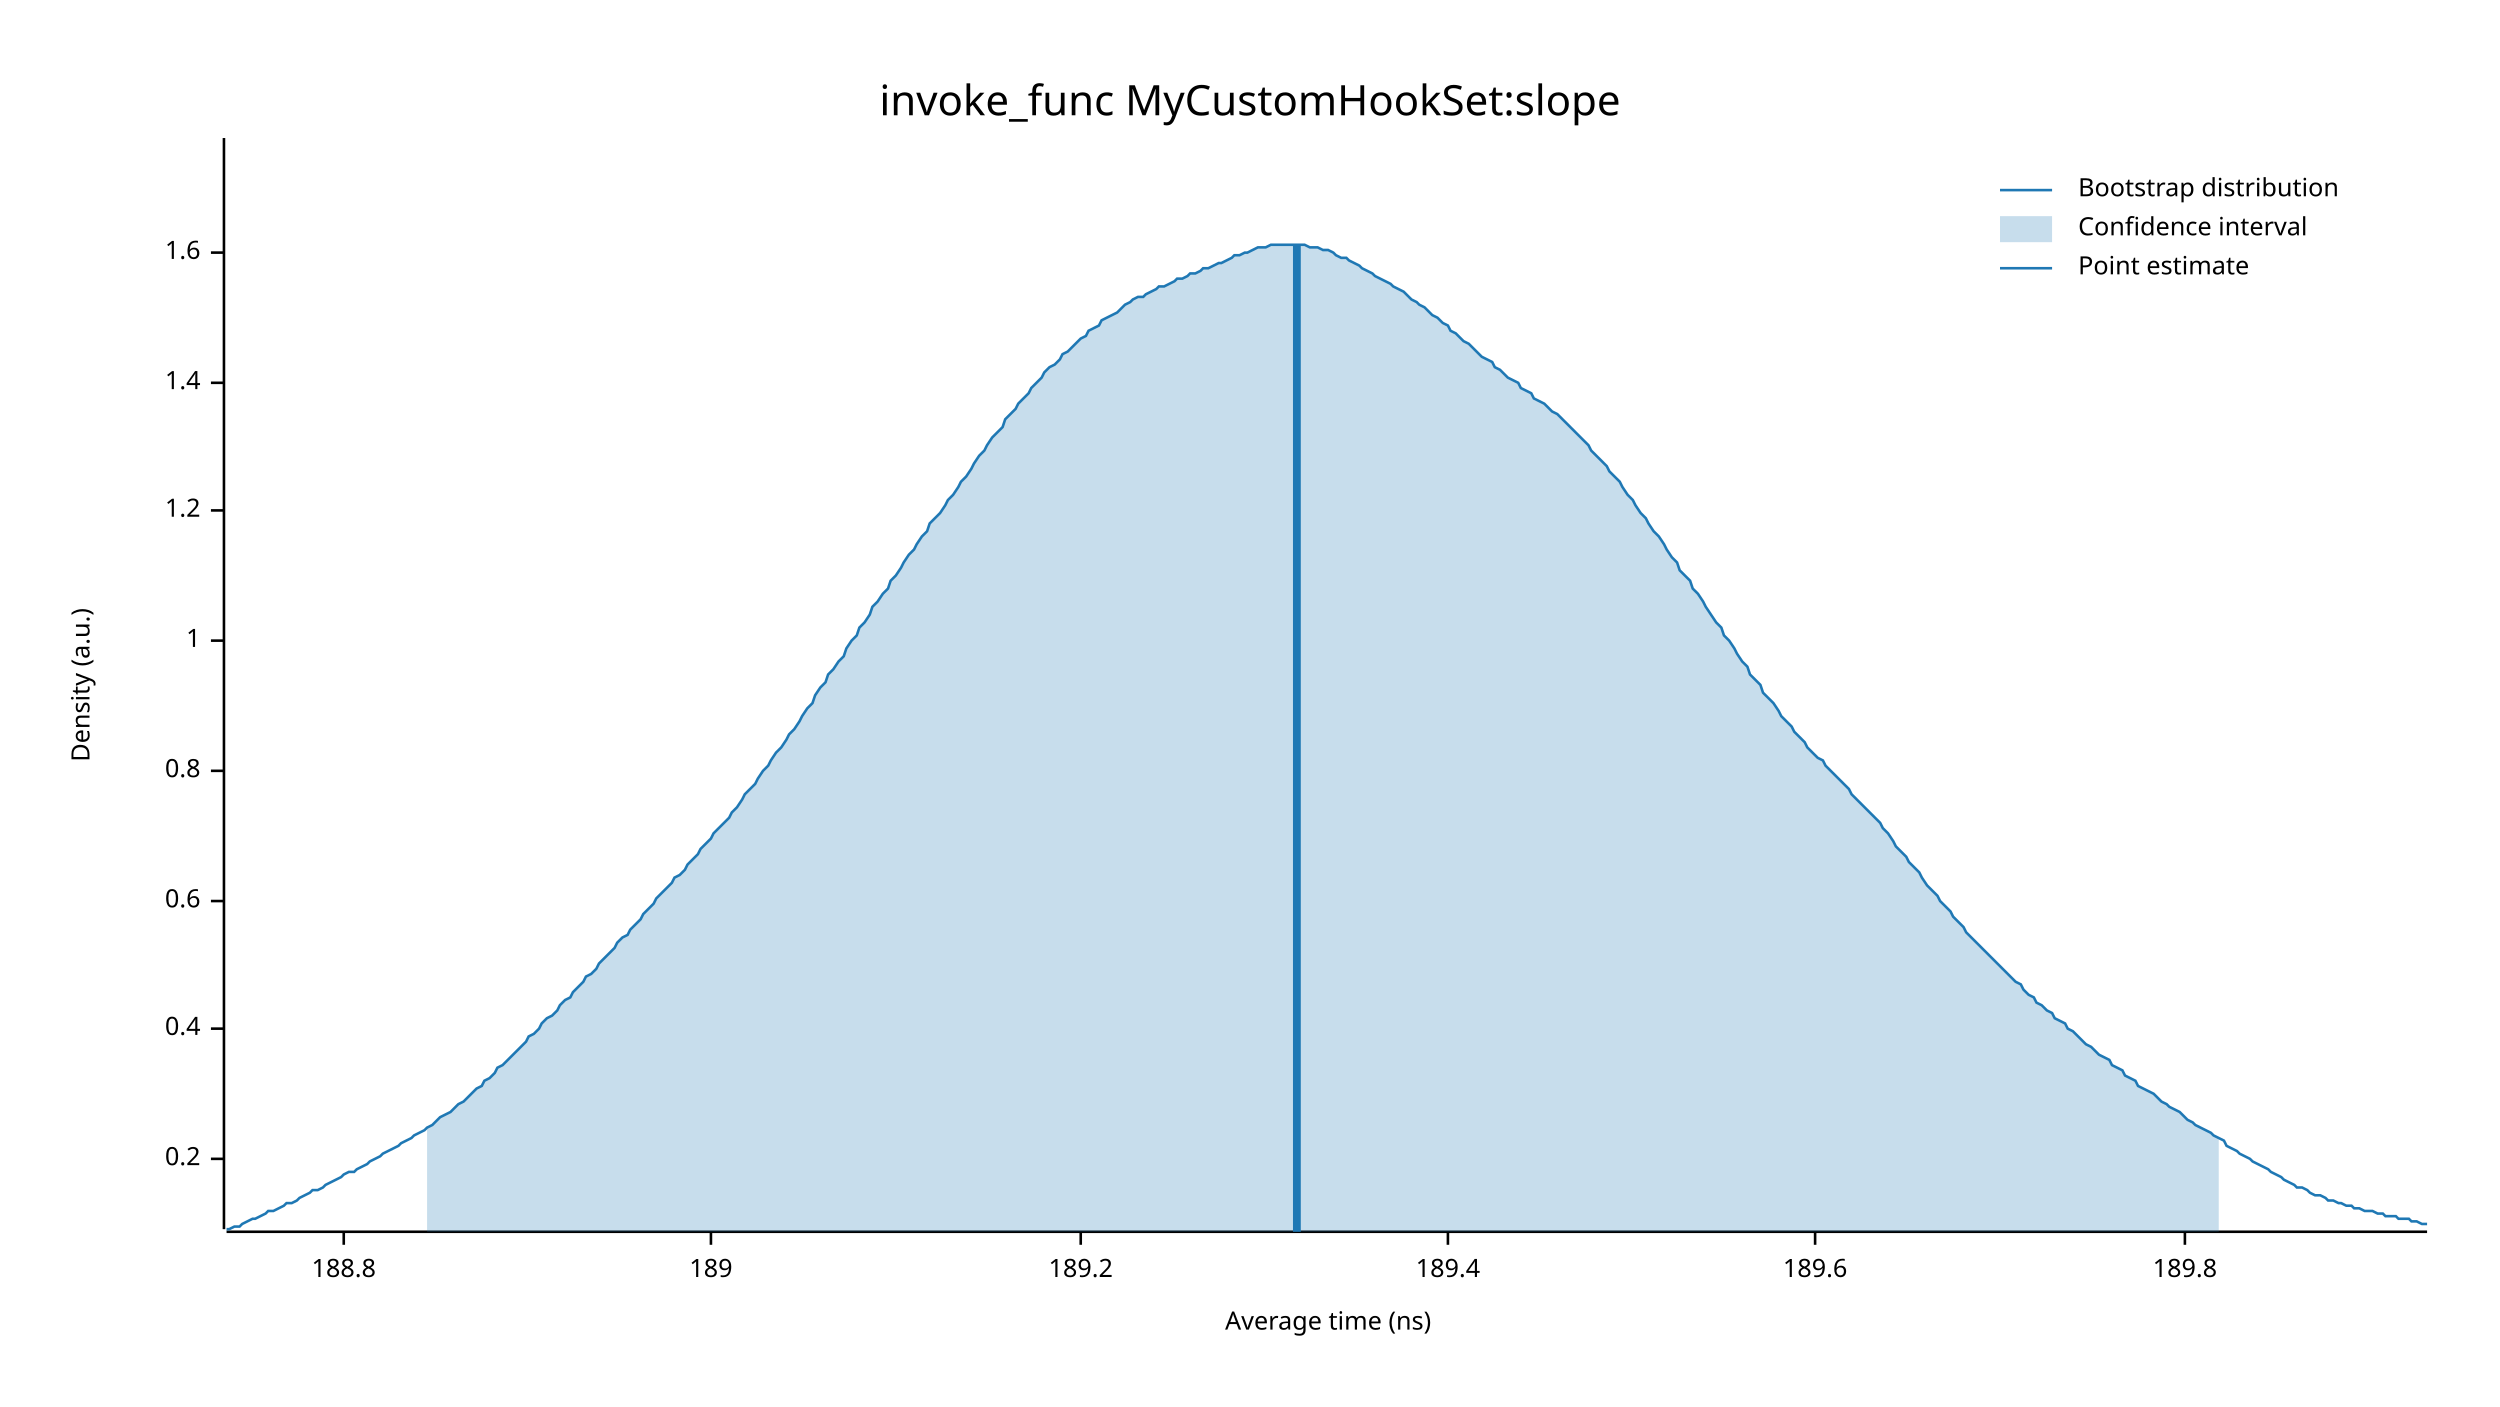
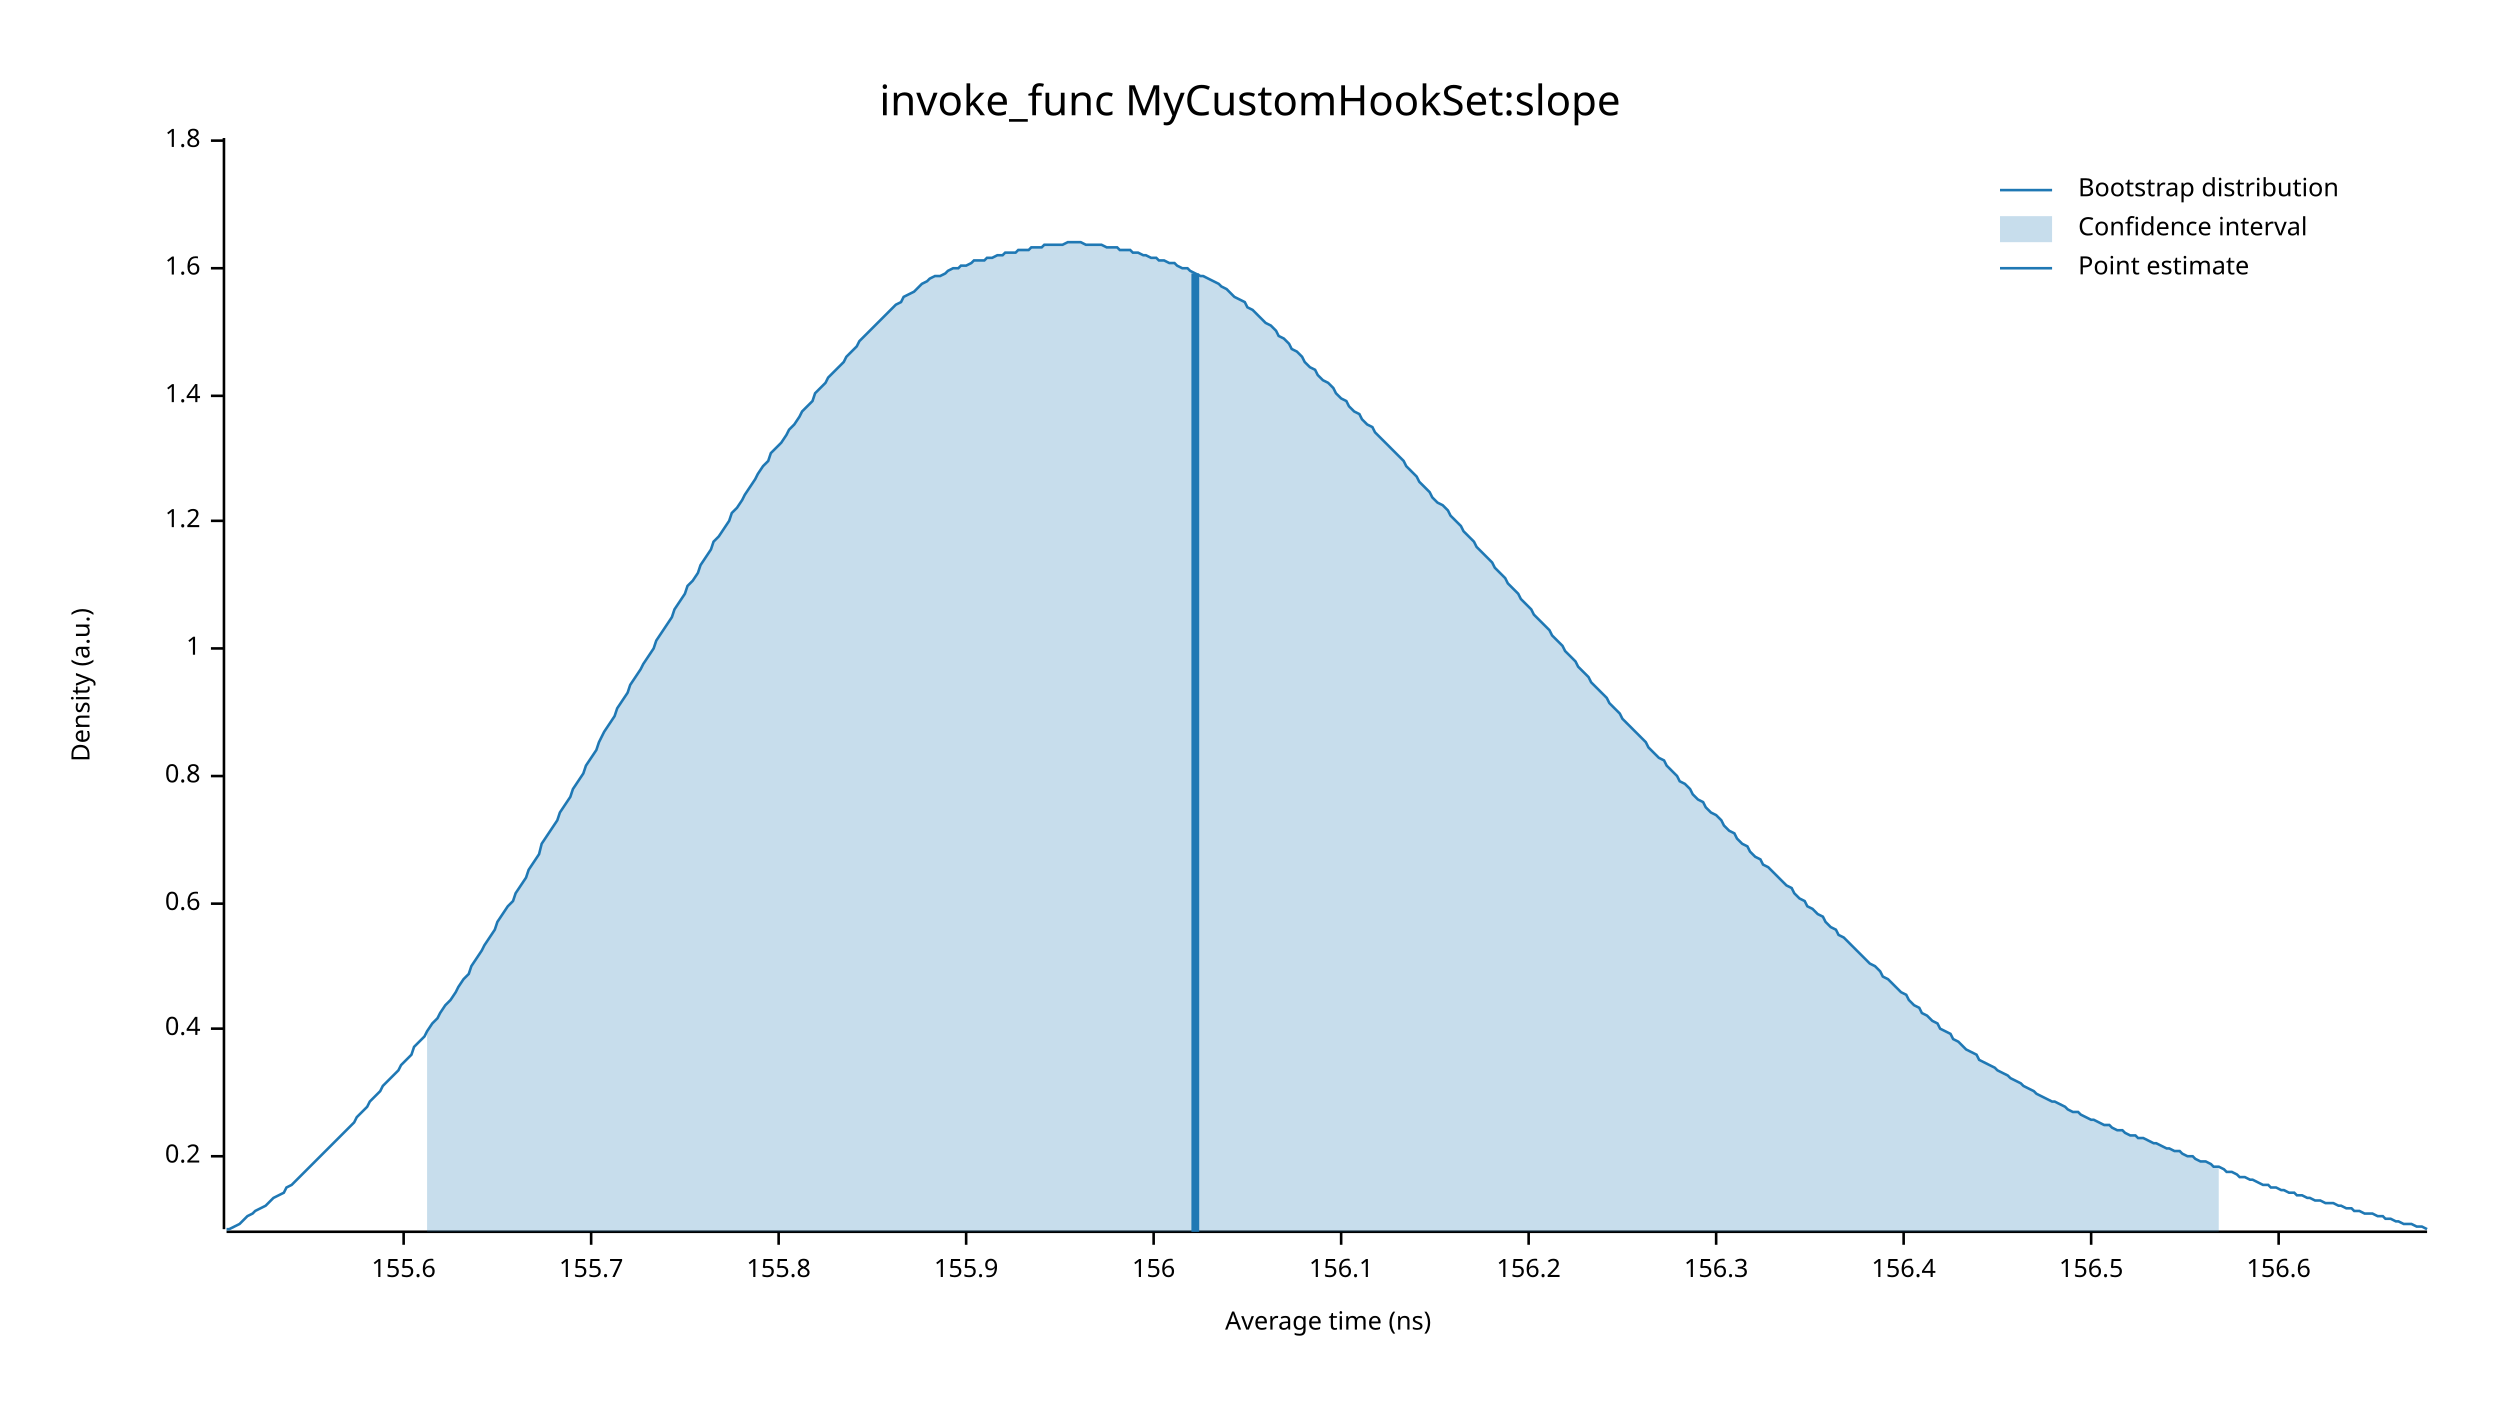
<svg xmlns="http://www.w3.org/2000/svg" width="960" height="540" viewBox="0 0 960 540">
  <text x="480" y="32" dy="0.76em" text-anchor="middle" font-family="sans-serif" font-size="16.129" opacity="1" fill="#000000">
invoke_func MyCustomHookSet:slope
</text>
  <text x="27" y="263" dy="0.76em" text-anchor="middle" font-family="sans-serif" font-size="9.677" opacity="1" fill="#000000" transform="rotate(270, 27, 263)">
Density (a.u.)
</text>
  <text x="510" y="513" dy="-0.5ex" text-anchor="middle" font-family="sans-serif" font-size="9.677" opacity="1" fill="#000000">
Average time (ns)
</text>
  <polyline fill="none" opacity="1" stroke="#000000" stroke-width="1" points="86,53 86,472 " />
-   <text x="77" y="445" dy="0.5ex" text-anchor="end" font-family="sans-serif" font-size="9.677" opacity="1" fill="#000000">
+   <text x="77" y="444" dy="0.5ex" text-anchor="end" font-family="sans-serif" font-size="9.677" opacity="1" fill="#000000">
0.2
</text>
-   <polyline fill="none" opacity="1" stroke="#000000" stroke-width="1" points="81,445 86,445 " />
+   <polyline fill="none" opacity="1" stroke="#000000" stroke-width="1" points="81,444 86,444 " />
  <text x="77" y="395" dy="0.5ex" text-anchor="end" font-family="sans-serif" font-size="9.677" opacity="1" fill="#000000">
0.4
</text>
  <polyline fill="none" opacity="1" stroke="#000000" stroke-width="1" points="81,395 86,395 " />
-   <text x="77" y="346" dy="0.5ex" text-anchor="end" font-family="sans-serif" font-size="9.677" opacity="1" fill="#000000">
+   <text x="77" y="347" dy="0.5ex" text-anchor="end" font-family="sans-serif" font-size="9.677" opacity="1" fill="#000000">
0.6
</text>
-   <polyline fill="none" opacity="1" stroke="#000000" stroke-width="1" points="81,346 86,346 " />
-   <text x="77" y="296" dy="0.5ex" text-anchor="end" font-family="sans-serif" font-size="9.677" opacity="1" fill="#000000">
+   <polyline fill="none" opacity="1" stroke="#000000" stroke-width="1" points="81,347 86,347 " />
+   <text x="77" y="298" dy="0.5ex" text-anchor="end" font-family="sans-serif" font-size="9.677" opacity="1" fill="#000000">
0.8
</text>
-   <polyline fill="none" opacity="1" stroke="#000000" stroke-width="1" points="81,296 86,296 " />
-   <text x="77" y="246" dy="0.5ex" text-anchor="end" font-family="sans-serif" font-size="9.677" opacity="1" fill="#000000">
+   <polyline fill="none" opacity="1" stroke="#000000" stroke-width="1" points="81,298 86,298 " />
+   <text x="77" y="249" dy="0.5ex" text-anchor="end" font-family="sans-serif" font-size="9.677" opacity="1" fill="#000000">
1
</text>
-   <polyline fill="none" opacity="1" stroke="#000000" stroke-width="1" points="81,246 86,246 " />
-   <text x="77" y="196" dy="0.5ex" text-anchor="end" font-family="sans-serif" font-size="9.677" opacity="1" fill="#000000">
+   <polyline fill="none" opacity="1" stroke="#000000" stroke-width="1" points="81,249 86,249 " />
+   <text x="77" y="200" dy="0.5ex" text-anchor="end" font-family="sans-serif" font-size="9.677" opacity="1" fill="#000000">
1.2
</text>
-   <polyline fill="none" opacity="1" stroke="#000000" stroke-width="1" points="81,196 86,196 " />
-   <text x="77" y="147" dy="0.5ex" text-anchor="end" font-family="sans-serif" font-size="9.677" opacity="1" fill="#000000">
+   <polyline fill="none" opacity="1" stroke="#000000" stroke-width="1" points="81,200 86,200 " />
+   <text x="77" y="152" dy="0.5ex" text-anchor="end" font-family="sans-serif" font-size="9.677" opacity="1" fill="#000000">
1.4
</text>
-   <polyline fill="none" opacity="1" stroke="#000000" stroke-width="1" points="81,147 86,147 " />
-   <text x="77" y="97" dy="0.5ex" text-anchor="end" font-family="sans-serif" font-size="9.677" opacity="1" fill="#000000">
+   <polyline fill="none" opacity="1" stroke="#000000" stroke-width="1" points="81,152 86,152 " />
+   <text x="77" y="103" dy="0.5ex" text-anchor="end" font-family="sans-serif" font-size="9.677" opacity="1" fill="#000000">
1.6
</text>
-   <polyline fill="none" opacity="1" stroke="#000000" stroke-width="1" points="81,97 86,97 " />
+   <polyline fill="none" opacity="1" stroke="#000000" stroke-width="1" points="81,103 86,103 " />
+   <text x="77" y="54" dy="0.5ex" text-anchor="end" font-family="sans-serif" font-size="9.677" opacity="1" fill="#000000">
+ 1.8
+ </text>
+   <polyline fill="none" opacity="1" stroke="#000000" stroke-width="1" points="81,54 86,54 " />
  <polyline fill="none" opacity="1" stroke="#000000" stroke-width="1" points="87,473 932,473 " />
-   <text x="132" y="483" dy="0.76em" text-anchor="middle" font-family="sans-serif" font-size="9.677" opacity="1" fill="#000000">
- 188.8
+   <text x="155" y="483" dy="0.76em" text-anchor="middle" font-family="sans-serif" font-size="9.677" opacity="1" fill="#000000">
+ 155.6
</text>
-   <polyline fill="none" opacity="1" stroke="#000000" stroke-width="1" points="132,473 132,478 " />
-   <text x="273" y="483" dy="0.76em" text-anchor="middle" font-family="sans-serif" font-size="9.677" opacity="1" fill="#000000">
- 189
+   <polyline fill="none" opacity="1" stroke="#000000" stroke-width="1" points="155,473 155,478 " />
+   <text x="227" y="483" dy="0.76em" text-anchor="middle" font-family="sans-serif" font-size="9.677" opacity="1" fill="#000000">
+ 155.7
</text>
-   <polyline fill="none" opacity="1" stroke="#000000" stroke-width="1" points="273,473 273,478 " />
-   <text x="415" y="483" dy="0.76em" text-anchor="middle" font-family="sans-serif" font-size="9.677" opacity="1" fill="#000000">
- 189.2
+   <polyline fill="none" opacity="1" stroke="#000000" stroke-width="1" points="227,473 227,478 " />
+   <text x="299" y="483" dy="0.76em" text-anchor="middle" font-family="sans-serif" font-size="9.677" opacity="1" fill="#000000">
+ 155.8
</text>
-   <polyline fill="none" opacity="1" stroke="#000000" stroke-width="1" points="415,473 415,478 " />
-   <text x="556" y="483" dy="0.76em" text-anchor="middle" font-family="sans-serif" font-size="9.677" opacity="1" fill="#000000">
- 189.4
+   <polyline fill="none" opacity="1" stroke="#000000" stroke-width="1" points="299,473 299,478 " />
+   <text x="371" y="483" dy="0.76em" text-anchor="middle" font-family="sans-serif" font-size="9.677" opacity="1" fill="#000000">
+ 155.9
</text>
-   <polyline fill="none" opacity="1" stroke="#000000" stroke-width="1" points="556,473 556,478 " />
-   <text x="697" y="483" dy="0.76em" text-anchor="middle" font-family="sans-serif" font-size="9.677" opacity="1" fill="#000000">
- 189.6
+   <polyline fill="none" opacity="1" stroke="#000000" stroke-width="1" points="371,473 371,478 " />
+   <text x="443" y="483" dy="0.76em" text-anchor="middle" font-family="sans-serif" font-size="9.677" opacity="1" fill="#000000">
+ 156
</text>
-   <polyline fill="none" opacity="1" stroke="#000000" stroke-width="1" points="697,473 697,478 " />
-   <text x="839" y="483" dy="0.76em" text-anchor="middle" font-family="sans-serif" font-size="9.677" opacity="1" fill="#000000">
- 189.8
+   <polyline fill="none" opacity="1" stroke="#000000" stroke-width="1" points="443,473 443,478 " />
+   <text x="515" y="483" dy="0.76em" text-anchor="middle" font-family="sans-serif" font-size="9.677" opacity="1" fill="#000000">
+ 156.1
</text>
-   <polyline fill="none" opacity="1" stroke="#000000" stroke-width="1" points="839,473 839,478 " />
-   <polyline fill="none" opacity="1" stroke="#1F78B4" stroke-width="1" points="87,472 88,472 90,471 92,471 93,470 95,469 97,468 98,468 100,467 102,466 103,465 105,465 107,464 109,463 110,462 112,462 114,461 115,460 117,459 119,458 120,457 122,457 124,456 125,455 127,454 129,453 131,452 132,451 134,450 136,450 137,449 139,448 141,447 142,446 144,445 146,444 147,443 149,442 151,441 153,440 154,439 156,438 158,437 159,436 161,435 163,434 164,433 166,432 168,430 169,429 171,428 173,427 175,425 176,424 178,423 180,421 181,420 183,418 185,417 186,415 188,414 190,412 191,410 193,409 195,407 197,405 198,404 200,402 202,400 203,398 205,397 207,395 208,393 210,391 212,390 214,388 215,386 217,384 219,383 220,381 222,379 224,377 225,375 227,374 229,372 230,370 232,368 234,366 236,364 237,362 239,360 241,359 242,357 244,355 246,353 247,351 249,349 251,347 252,345 254,343 256,341 258,339 259,337 261,336 263,334 264,332 266,330 268,328 269,326 271,324 273,322 274,320 276,318 278,316 280,314 281,312 283,310 285,307 286,305 288,303 290,301 291,299 293,296 295,294 296,292 298,289 300,287 302,284 303,282 305,280 307,277 308,275 310,272 312,270 313,267 315,264 317,262 318,259 320,257 322,254 324,252 325,249 327,246 329,244 330,241 332,239 334,236 335,233 337,231 339,228 341,226 342,223 344,221 346,218 347,216 349,213 351,211 352,209 354,206 356,204 357,201 359,199 361,197 363,194 364,192 366,190 368,187 369,185 371,183 373,180 374,178 376,175 378,173 379,171 381,168 383,166 385,164 386,161 388,159 390,157 391,155 393,153 395,151 396,149 398,147 400,145 401,143 403,141 405,140 407,138 408,136 410,135 412,133 413,132 415,130 417,129 418,127 420,126 422,125 423,123 425,122 427,121 429,120 430,119 432,117 434,116 435,115 437,114 439,114 440,113 442,112 444,111 445,110 447,110 449,109 451,108 452,107 454,107 456,106 457,105 459,105 461,104 462,103 464,103 466,102 468,101 469,101 471,100 473,99 474,98 476,98 478,97 479,97 481,96 483,95 484,95 486,95 488,94 490,94 491,94 493,94 495,94 496,94 498,94 500,94 501,94 503,95 505,95 506,95 508,96 510,96 512,97 513,98 515,99 517,99 518,100 520,101 522,102 523,103 525,104 527,105 528,106 530,107 532,108 534,109 535,110 537,111 539,112 540,113 542,115 544,116 545,117 547,118 549,120 550,121 552,122 554,124 556,125 557,127 559,128 561,130 562,131 564,132 566,134 567,135 569,137 571,138 573,139 574,141 576,142 578,144 579,145 581,146 583,147 584,149 586,150 588,151 589,153 591,154 593,155 595,157 596,158 598,159 600,161 601,162 603,164 605,166 606,167 608,169 610,171 611,173 613,175 615,177 617,179 618,181 620,183 622,185 623,187 625,190 627,192 628,194 630,197 632,199 633,201 635,204 637,206 639,209 640,211 642,214 644,216 645,219 647,221 649,223 650,226 652,228 654,231 655,233 657,236 659,239 661,241 662,244 664,246 666,249 667,251 669,254 671,256 672,259 674,261 676,263 677,266 679,268 681,270 683,273 684,275 686,277 688,279 689,281 691,283 693,285 694,287 696,289 698,291 700,292 701,294 703,296 705,298 706,299 708,301 710,303 711,305 713,307 715,309 716,310 718,312 720,314 722,316 723,318 725,320 727,323 728,325 730,327 732,329 733,331 735,333 737,335 738,337 740,340 742,342 744,344 745,346 747,348 749,350 750,352 752,354 754,356 755,358 757,360 759,362 760,363 762,365 764,367 766,369 767,370 769,372 771,374 772,375 774,377 776,378 777,380 779,382 781,383 782,385 784,386 786,388 788,389 789,391 791,392 793,393 794,395 796,396 798,398 799,399 801,401 803,402 804,403 806,405 808,406 810,407 811,409 813,410 815,411 816,413 818,414 820,415 821,417 823,418 825,419 827,420 828,421 830,423 832,424 833,425 835,426 837,427 838,428 840,430 842,431 843,432 845,433 847,434 849,435 850,436 852,437 854,438 855,440 857,441 859,442 860,443 862,444 864,445 865,446 867,447 869,448 871,449 872,450 874,451 876,452 877,453 879,454 881,455 882,456 884,456 886,457 887,458 889,459 891,459 893,460 894,461 896,461 898,462 899,462 901,463 903,463 904,464 906,464 908,465 909,465 911,465 913,466 915,466 916,467 918,467 920,467 921,468 923,468 925,468 926,469 928,469 930,470 932,470 " />
-   <polygon opacity="0.25" fill="#1F78B4" points="164,433 166,432 168,430 169,429 171,428 173,427 175,425 176,424 178,423 180,421 181,420 183,418 185,417 186,415 188,414 190,412 191,410 193,409 195,407 197,405 198,404 200,402 202,400 203,398 205,397 207,395 208,393 210,391 212,390 214,388 215,386 217,384 219,383 220,381 222,379 224,377 225,375 227,374 229,372 230,370 232,368 234,366 236,364 237,362 239,360 241,359 242,357 244,355 246,353 247,351 249,349 251,347 252,345 254,343 256,341 258,339 259,337 261,336 263,334 264,332 266,330 268,328 269,326 271,324 273,322 274,320 276,318 278,316 280,314 281,312 283,310 285,307 286,305 288,303 290,301 291,299 293,296 295,294 296,292 298,289 300,287 302,284 303,282 305,280 307,277 308,275 310,272 312,270 313,267 315,264 317,262 318,259 320,257 322,254 324,252 325,249 327,246 329,244 330,241 332,239 334,236 335,233 337,231 339,228 341,226 342,223 344,221 346,218 347,216 349,213 351,211 352,209 354,206 356,204 357,201 359,199 361,197 363,194 364,192 366,190 368,187 369,185 371,183 373,180 374,178 376,175 378,173 379,171 381,168 383,166 385,164 386,161 388,159 390,157 391,155 393,153 395,151 396,149 398,147 400,145 401,143 403,141 405,140 407,138 408,136 410,135 412,133 413,132 415,130 417,129 418,127 420,126 422,125 423,123 425,122 427,121 429,120 430,119 432,117 434,116 435,115 437,114 439,114 440,113 442,112 444,111 445,110 447,110 449,109 451,108 452,107 454,107 456,106 457,105 459,105 461,104 462,103 464,103 466,102 468,101 469,101 471,100 473,99 474,98 476,98 478,97 479,97 481,96 483,95 484,95 486,95 488,94 490,94 491,94 493,94 495,94 496,94 498,94 500,94 501,94 503,95 505,95 506,95 508,96 510,96 512,97 513,98 515,99 517,99 518,100 520,101 522,102 523,103 525,104 527,105 528,106 530,107 532,108 534,109 535,110 537,111 539,112 540,113 542,115 544,116 545,117 547,118 549,120 550,121 552,122 554,124 556,125 557,127 559,128 561,130 562,131 564,132 566,134 567,135 569,137 571,138 573,139 574,141 576,142 578,144 579,145 581,146 583,147 584,149 586,150 588,151 589,153 591,154 593,155 595,157 596,158 598,159 600,161 601,162 603,164 605,166 606,167 608,169 610,171 611,173 613,175 615,177 617,179 618,181 620,183 622,185 623,187 625,190 627,192 628,194 630,197 632,199 633,201 635,204 637,206 639,209 640,211 642,214 644,216 645,219 647,221 649,223 650,226 652,228 654,231 655,233 657,236 659,239 661,241 662,244 664,246 666,249 667,251 669,254 671,256 672,259 674,261 676,263 677,266 679,268 681,270 683,273 684,275 686,277 688,279 689,281 691,283 693,285 694,287 696,289 698,291 700,292 701,294 703,296 705,298 706,299 708,301 710,303 711,305 713,307 715,309 716,310 718,312 720,314 722,316 723,318 725,320 727,323 728,325 730,327 732,329 733,331 735,333 737,335 738,337 740,340 742,342 744,344 745,346 747,348 749,350 750,352 752,354 754,356 755,358 757,360 759,362 760,363 762,365 764,367 766,369 767,370 769,372 771,374 772,375 774,377 776,378 777,380 779,382 781,383 782,385 784,386 786,388 788,389 789,391 791,392 793,393 794,395 796,396 798,398 799,399 801,401 803,402 804,403 806,405 808,406 810,407 811,409 813,410 815,411 816,413 818,414 820,415 821,417 823,418 825,419 827,420 828,421 830,423 832,424 833,425 835,426 837,427 838,428 840,430 842,431 843,432 845,433 847,434 849,435 850,436 852,437 852,473 164,473 " />
-   <polyline fill="none" opacity="1" stroke="#1F78B4" stroke-width="3" points="498,473 498,94 " />
+   <polyline fill="none" opacity="1" stroke="#000000" stroke-width="1" points="515,473 515,478 " />
+   <text x="587" y="483" dy="0.76em" text-anchor="middle" font-family="sans-serif" font-size="9.677" opacity="1" fill="#000000">
+ 156.2
+ </text>
+   <polyline fill="none" opacity="1" stroke="#000000" stroke-width="1" points="587,473 587,478 " />
+   <text x="659" y="483" dy="0.76em" text-anchor="middle" font-family="sans-serif" font-size="9.677" opacity="1" fill="#000000">
+ 156.3
+ </text>
+   <polyline fill="none" opacity="1" stroke="#000000" stroke-width="1" points="659,473 659,478 " />
+   <text x="731" y="483" dy="0.76em" text-anchor="middle" font-family="sans-serif" font-size="9.677" opacity="1" fill="#000000">
+ 156.4
+ </text>
+   <polyline fill="none" opacity="1" stroke="#000000" stroke-width="1" points="731,473 731,478 " />
+   <text x="803" y="483" dy="0.76em" text-anchor="middle" font-family="sans-serif" font-size="9.677" opacity="1" fill="#000000">
+ 156.5
+ </text>
+   <polyline fill="none" opacity="1" stroke="#000000" stroke-width="1" points="803,473 803,478 " />
+   <text x="875" y="483" dy="0.76em" text-anchor="middle" font-family="sans-serif" font-size="9.677" opacity="1" fill="#000000">
+ 156.6
+ </text>
+   <polyline fill="none" opacity="1" stroke="#000000" stroke-width="1" points="875,473 875,478 " />
+   <polyline fill="none" opacity="1" stroke="#1F78B4" stroke-width="1" points="87,472 88,472 90,471 92,470 93,469 95,467 97,466 98,465 100,464 102,463 103,462 105,460 107,459 109,458 110,456 112,455 114,453 115,452 117,450 119,448 120,447 122,445 124,443 125,442 127,440 129,438 131,436 132,435 134,433 136,431 137,429 139,427 141,425 142,423 144,421 146,419 147,417 149,415 151,413 153,411 154,409 156,407 158,405 159,402 161,400 163,398 164,396 166,393 168,391 169,389 171,386 173,384 175,381 176,379 178,376 180,374 181,371 183,368 185,365 186,363 188,360 190,357 191,354 193,351 195,348 197,346 198,343 200,340 202,337 203,334 205,331 207,328 208,324 210,321 212,318 214,315 215,312 217,309 219,306 220,303 222,300 224,297 225,294 227,291 229,288 230,285 232,281 234,278 236,275 237,272 239,269 241,266 242,263 244,260 246,257 247,255 249,252 251,249 252,246 254,243 256,240 258,237 259,234 261,231 263,228 264,225 266,223 268,220 269,217 271,214 273,211 274,208 276,206 278,203 280,200 281,197 283,195 285,192 286,190 288,187 290,184 291,182 293,179 295,177 296,174 298,172 300,170 302,167 303,165 305,163 307,160 308,158 310,156 312,154 313,151 315,149 317,147 318,145 320,143 322,141 324,139 325,137 327,135 329,133 330,131 332,129 334,127 335,126 337,124 339,122 341,120 342,119 344,117 346,116 347,114 349,113 351,112 352,111 354,109 356,108 357,107 359,106 361,106 363,105 364,104 366,103 368,103 369,102 371,102 373,101 374,100 376,100 378,100 379,99 381,99 383,98 385,98 386,97 388,97 390,97 391,96 393,96 395,96 396,95 398,95 400,95 401,94 403,94 405,94 407,94 408,94 410,93 412,93 413,93 415,93 417,94 418,94 420,94 422,94 423,94 425,95 427,95 429,95 430,96 432,96 434,96 435,97 437,97 439,98 440,98 442,99 444,99 445,100 447,100 449,101 451,101 452,102 454,103 456,103 457,104 459,105 461,106 462,106 464,107 466,108 468,109 469,110 471,111 473,113 474,114 476,115 478,116 479,118 481,119 483,121 484,122 486,124 488,125 490,127 491,129 493,130 495,132 496,134 498,135 500,137 501,139 503,141 505,142 506,144 508,146 510,147 512,149 513,151 515,153 517,154 518,156 520,158 522,159 523,161 525,163 527,164 528,166 530,168 532,170 534,172 535,173 537,175 539,177 540,179 542,181 544,183 545,185 547,187 549,189 550,191 552,193 554,194 556,196 557,198 559,200 561,202 562,204 564,206 566,208 567,210 569,212 571,214 573,216 574,218 576,220 578,222 579,224 581,226 583,228 584,230 586,232 588,234 589,236 591,238 593,240 595,242 596,244 598,246 600,248 601,250 603,252 605,254 606,256 608,258 610,260 611,262 613,264 615,266 617,268 618,270 620,272 622,274 623,276 625,278 627,280 628,281 630,283 632,285 633,287 635,289 637,291 639,292 640,294 642,296 644,298 645,300 647,301 649,303 650,305 652,307 654,308 655,310 657,312 659,313 661,315 662,317 664,319 666,320 667,322 669,324 671,325 672,327 674,329 676,330 677,332 679,333 681,335 683,337 684,338 686,340 688,341 689,343 691,345 693,346 694,348 696,349 698,351 700,352 701,354 703,356 705,357 706,359 708,360 710,362 711,363 713,365 715,367 716,368 718,370 720,371 722,373 723,375 725,376 727,378 728,379 730,381 732,382 733,384 735,386 737,387 738,389 740,390 742,392 744,393 745,395 747,396 749,397 750,399 752,400 754,402 755,403 757,404 759,405 760,407 762,408 764,409 766,410 767,411 769,412 771,413 772,414 774,415 776,416 777,417 779,418 781,419 782,420 784,421 786,422 788,423 789,423 791,424 793,425 794,426 796,427 798,427 799,428 801,429 803,430 804,430 806,431 808,432 810,432 811,433 813,434 815,434 816,435 818,436 820,436 821,437 823,437 825,438 827,439 828,439 830,440 832,441 833,441 835,442 837,442 838,443 840,444 842,444 843,445 845,446 847,446 849,447 850,448 852,448 854,449 855,450 857,450 859,451 860,452 862,452 864,453 865,453 867,454 869,455 871,455 872,456 874,456 876,457 877,457 879,458 881,458 882,459 884,459 886,460 887,460 889,461 891,461 893,462 894,462 896,462 898,463 899,463 901,464 903,464 904,465 906,465 908,466 909,466 911,466 913,467 915,467 916,468 918,468 920,469 921,469 923,470 925,470 926,470 928,471 930,471 932,472 " />
+   <polygon opacity="0.25" fill="#1F78B4" points="164,396 166,393 168,391 169,389 171,386 173,384 175,381 176,379 178,376 180,374 181,371 183,368 185,365 186,363 188,360 190,357 191,354 193,351 195,348 197,346 198,343 200,340 202,337 203,334 205,331 207,328 208,324 210,321 212,318 214,315 215,312 217,309 219,306 220,303 222,300 224,297 225,294 227,291 229,288 230,285 232,281 234,278 236,275 237,272 239,269 241,266 242,263 244,260 246,257 247,255 249,252 251,249 252,246 254,243 256,240 258,237 259,234 261,231 263,228 264,225 266,223 268,220 269,217 271,214 273,211 274,208 276,206 278,203 280,200 281,197 283,195 285,192 286,190 288,187 290,184 291,182 293,179 295,177 296,174 298,172 300,170 302,167 303,165 305,163 307,160 308,158 310,156 312,154 313,151 315,149 317,147 318,145 320,143 322,141 324,139 325,137 327,135 329,133 330,131 332,129 334,127 335,126 337,124 339,122 341,120 342,119 344,117 346,116 347,114 349,113 351,112 352,111 354,109 356,108 357,107 359,106 361,106 363,105 364,104 366,103 368,103 369,102 371,102 373,101 374,100 376,100 378,100 379,99 381,99 383,98 385,98 386,97 388,97 390,97 391,96 393,96 395,96 396,95 398,95 400,95 401,94 403,94 405,94 407,94 408,94 410,93 412,93 413,93 415,93 417,94 418,94 420,94 422,94 423,94 425,95 427,95 429,95 430,96 432,96 434,96 435,97 437,97 439,98 440,98 442,99 444,99 445,100 447,100 449,101 451,101 452,102 454,103 456,103 457,104 459,105 461,106 462,106 464,107 466,108 468,109 469,110 471,111 473,113 474,114 476,115 478,116 479,118 481,119 483,121 484,122 486,124 488,125 490,127 491,129 493,130 495,132 496,134 498,135 500,137 501,139 503,141 505,142 506,144 508,146 510,147 512,149 513,151 515,153 517,154 518,156 520,158 522,159 523,161 525,163 527,164 528,166 530,168 532,170 534,172 535,173 537,175 539,177 540,179 542,181 544,183 545,185 547,187 549,189 550,191 552,193 554,194 556,196 557,198 559,200 561,202 562,204 564,206 566,208 567,210 569,212 571,214 573,216 574,218 576,220 578,222 579,224 581,226 583,228 584,230 586,232 588,234 589,236 591,238 593,240 595,242 596,244 598,246 600,248 601,250 603,252 605,254 606,256 608,258 610,260 611,262 613,264 615,266 617,268 618,270 620,272 622,274 623,276 625,278 627,280 628,281 630,283 632,285 633,287 635,289 637,291 639,292 640,294 642,296 644,298 645,300 647,301 649,303 650,305 652,307 654,308 655,310 657,312 659,313 661,315 662,317 664,319 666,320 667,322 669,324 671,325 672,327 674,329 676,330 677,332 679,333 681,335 683,337 684,338 686,340 688,341 689,343 691,345 693,346 694,348 696,349 698,351 700,352 701,354 703,356 705,357 706,359 708,360 710,362 711,363 713,365 715,367 716,368 718,370 720,371 722,373 723,375 725,376 727,378 728,379 730,381 732,382 733,384 735,386 737,387 738,389 740,390 742,392 744,393 745,395 747,396 749,397 750,399 752,400 754,402 755,403 757,404 759,405 760,407 762,408 764,409 766,410 767,411 769,412 771,413 772,414 774,415 776,416 777,417 779,418 781,419 782,420 784,421 786,422 788,423 789,423 791,424 793,425 794,426 796,427 798,427 799,428 801,429 803,430 804,430 806,431 808,432 810,432 811,433 813,434 815,434 816,435 818,436 820,436 821,437 823,437 825,438 827,439 828,439 830,440 832,441 833,441 835,442 837,442 838,443 840,444 842,444 843,445 845,446 847,446 849,447 850,448 852,448 852,473 164,473 " />
+   <polyline fill="none" opacity="1" stroke="#1F78B4" stroke-width="3" points="459,473 459,105 " />
  <text x="798" y="68" dy="0.76em" text-anchor="start" font-family="sans-serif" font-size="9.677" opacity="1" fill="#000000">
Bootstrap distribution
</text>
  <text x="798" y="83" dy="0.76em" text-anchor="start" font-family="sans-serif" font-size="9.677" opacity="1" fill="#000000">
Confidence interval
</text>
  <text x="798" y="98" dy="0.76em" text-anchor="start" font-family="sans-serif" font-size="9.677" opacity="1" fill="#000000">
Point estimate
</text>
  <polyline fill="none" opacity="1" stroke="#1F78B4" stroke-width="1" points="768,73 788,73 " />
  <rect x="768" y="83" width="20" height="10" opacity="0.25" fill="#1F78B4" stroke="none" />
  <polyline fill="none" opacity="1" stroke="#1F78B4" stroke-width="1" points="768,103 788,103 " />
</svg>
